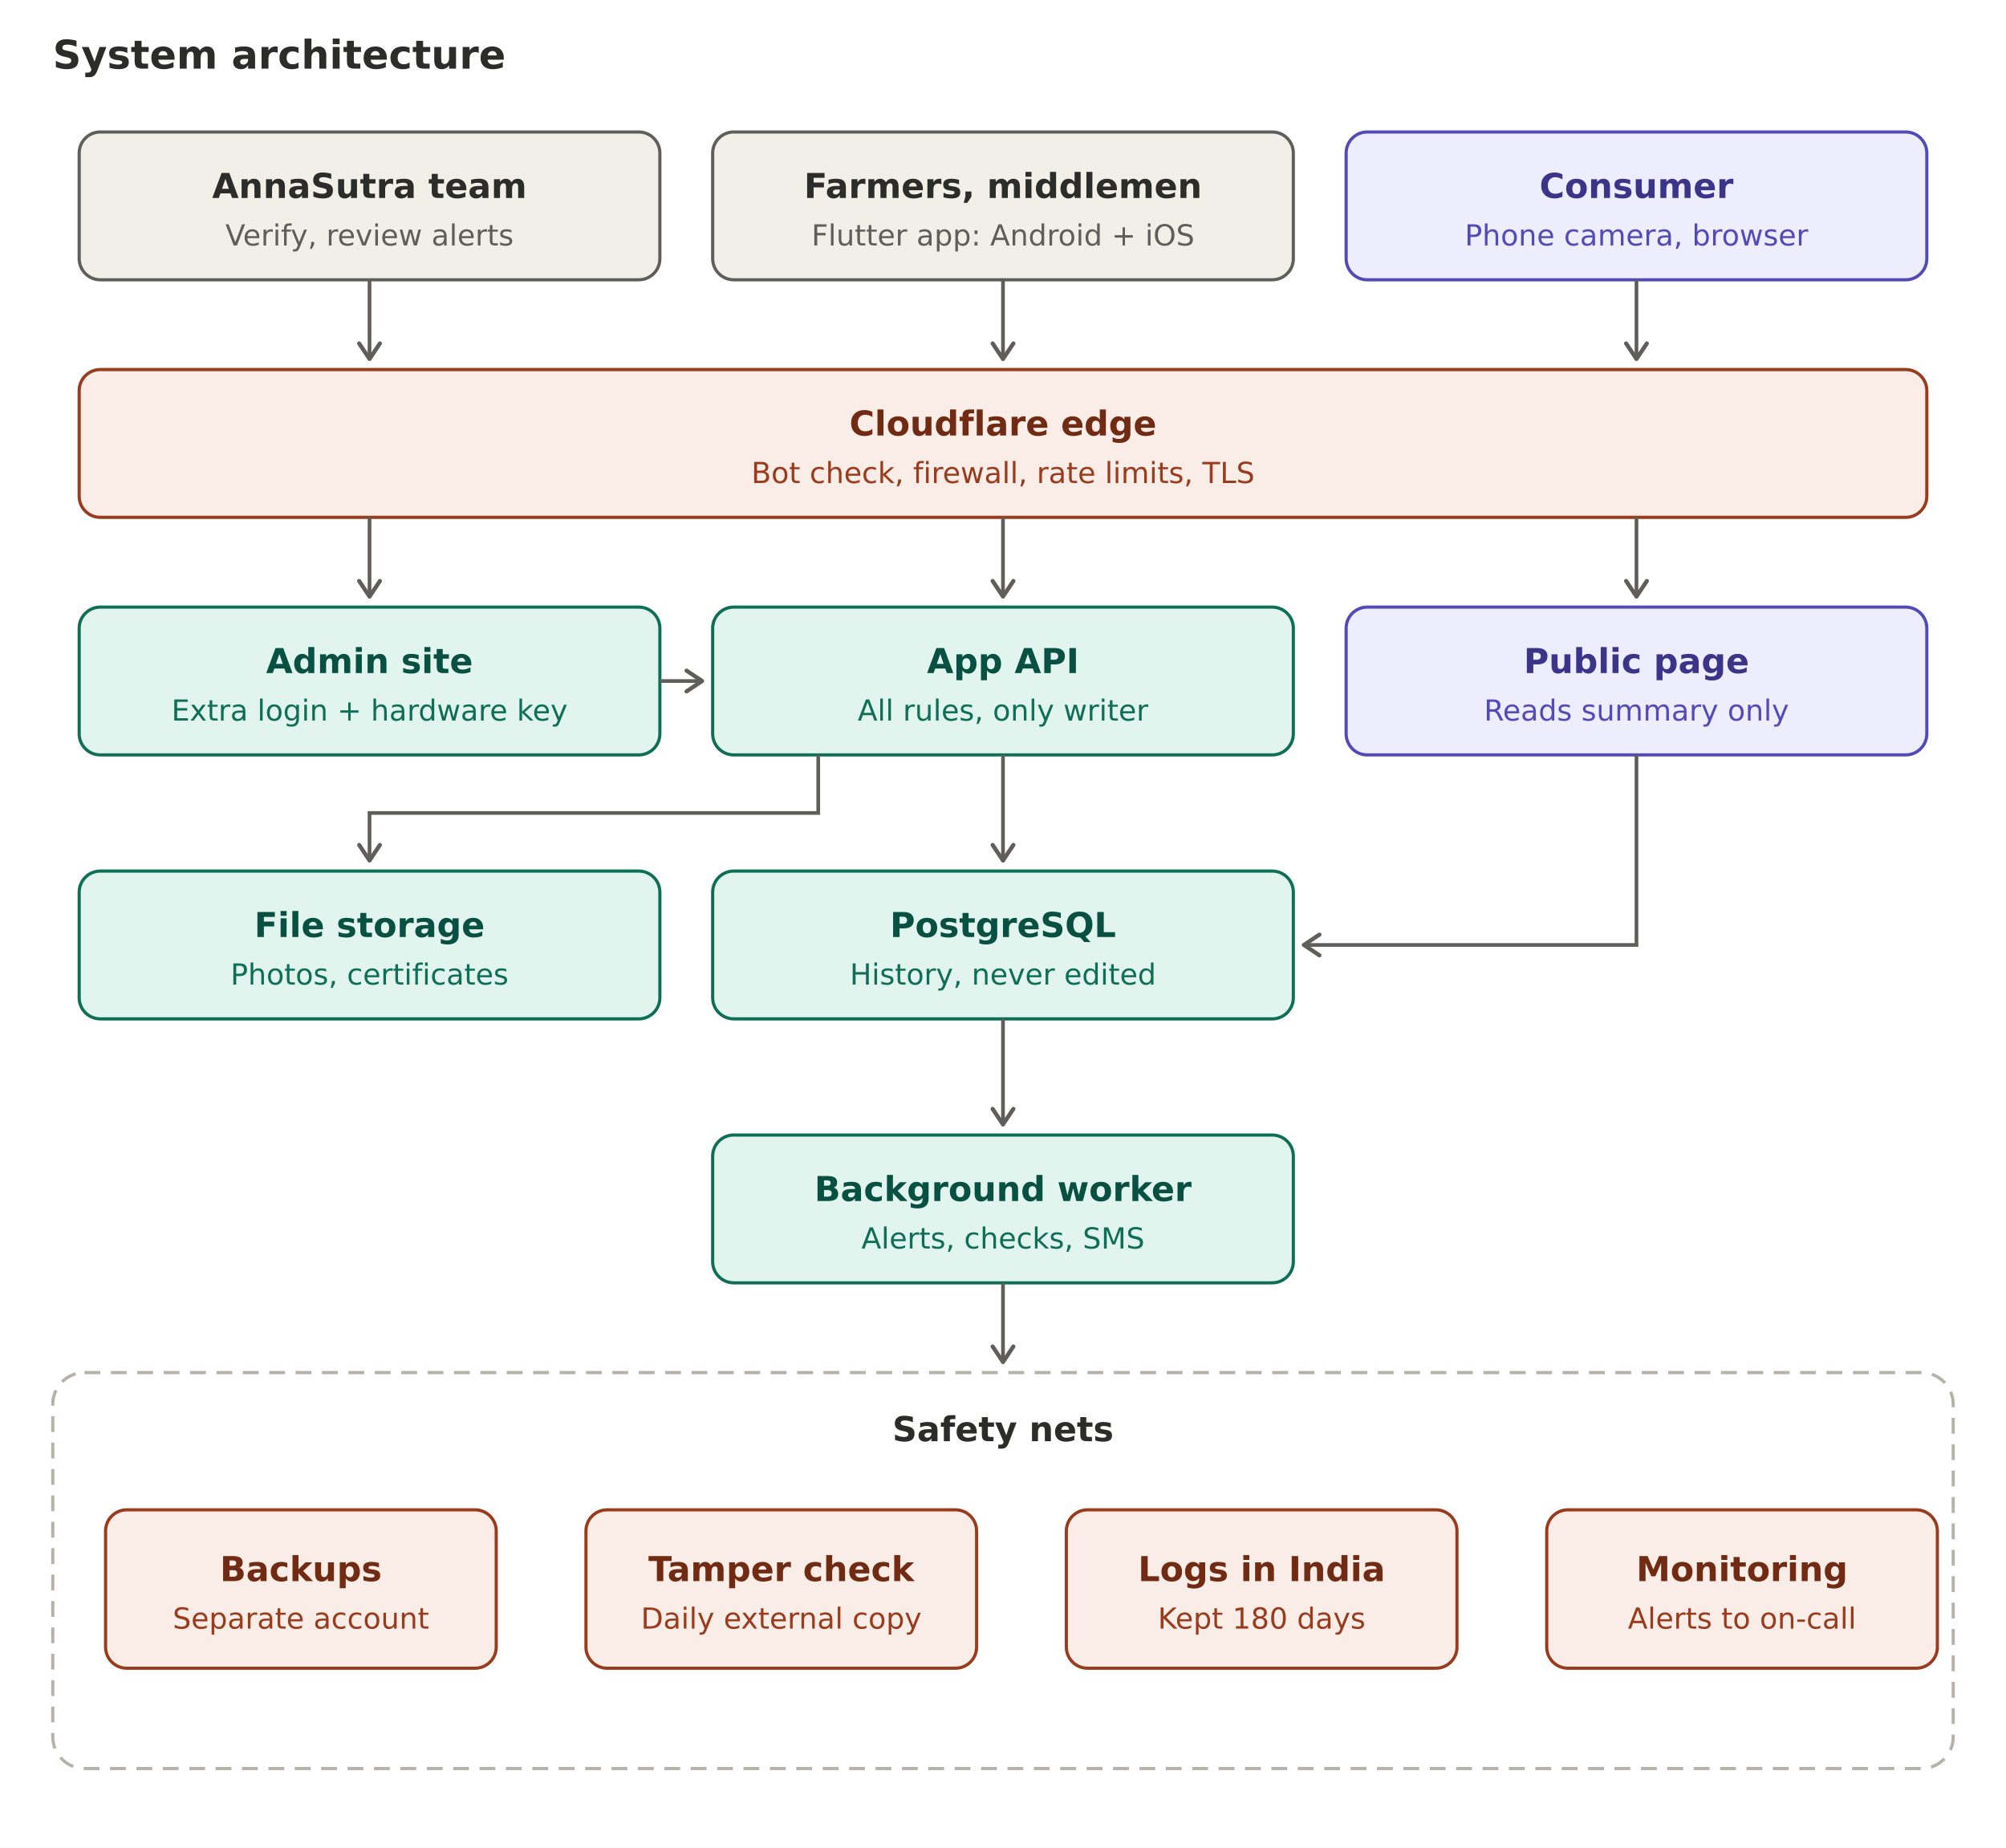
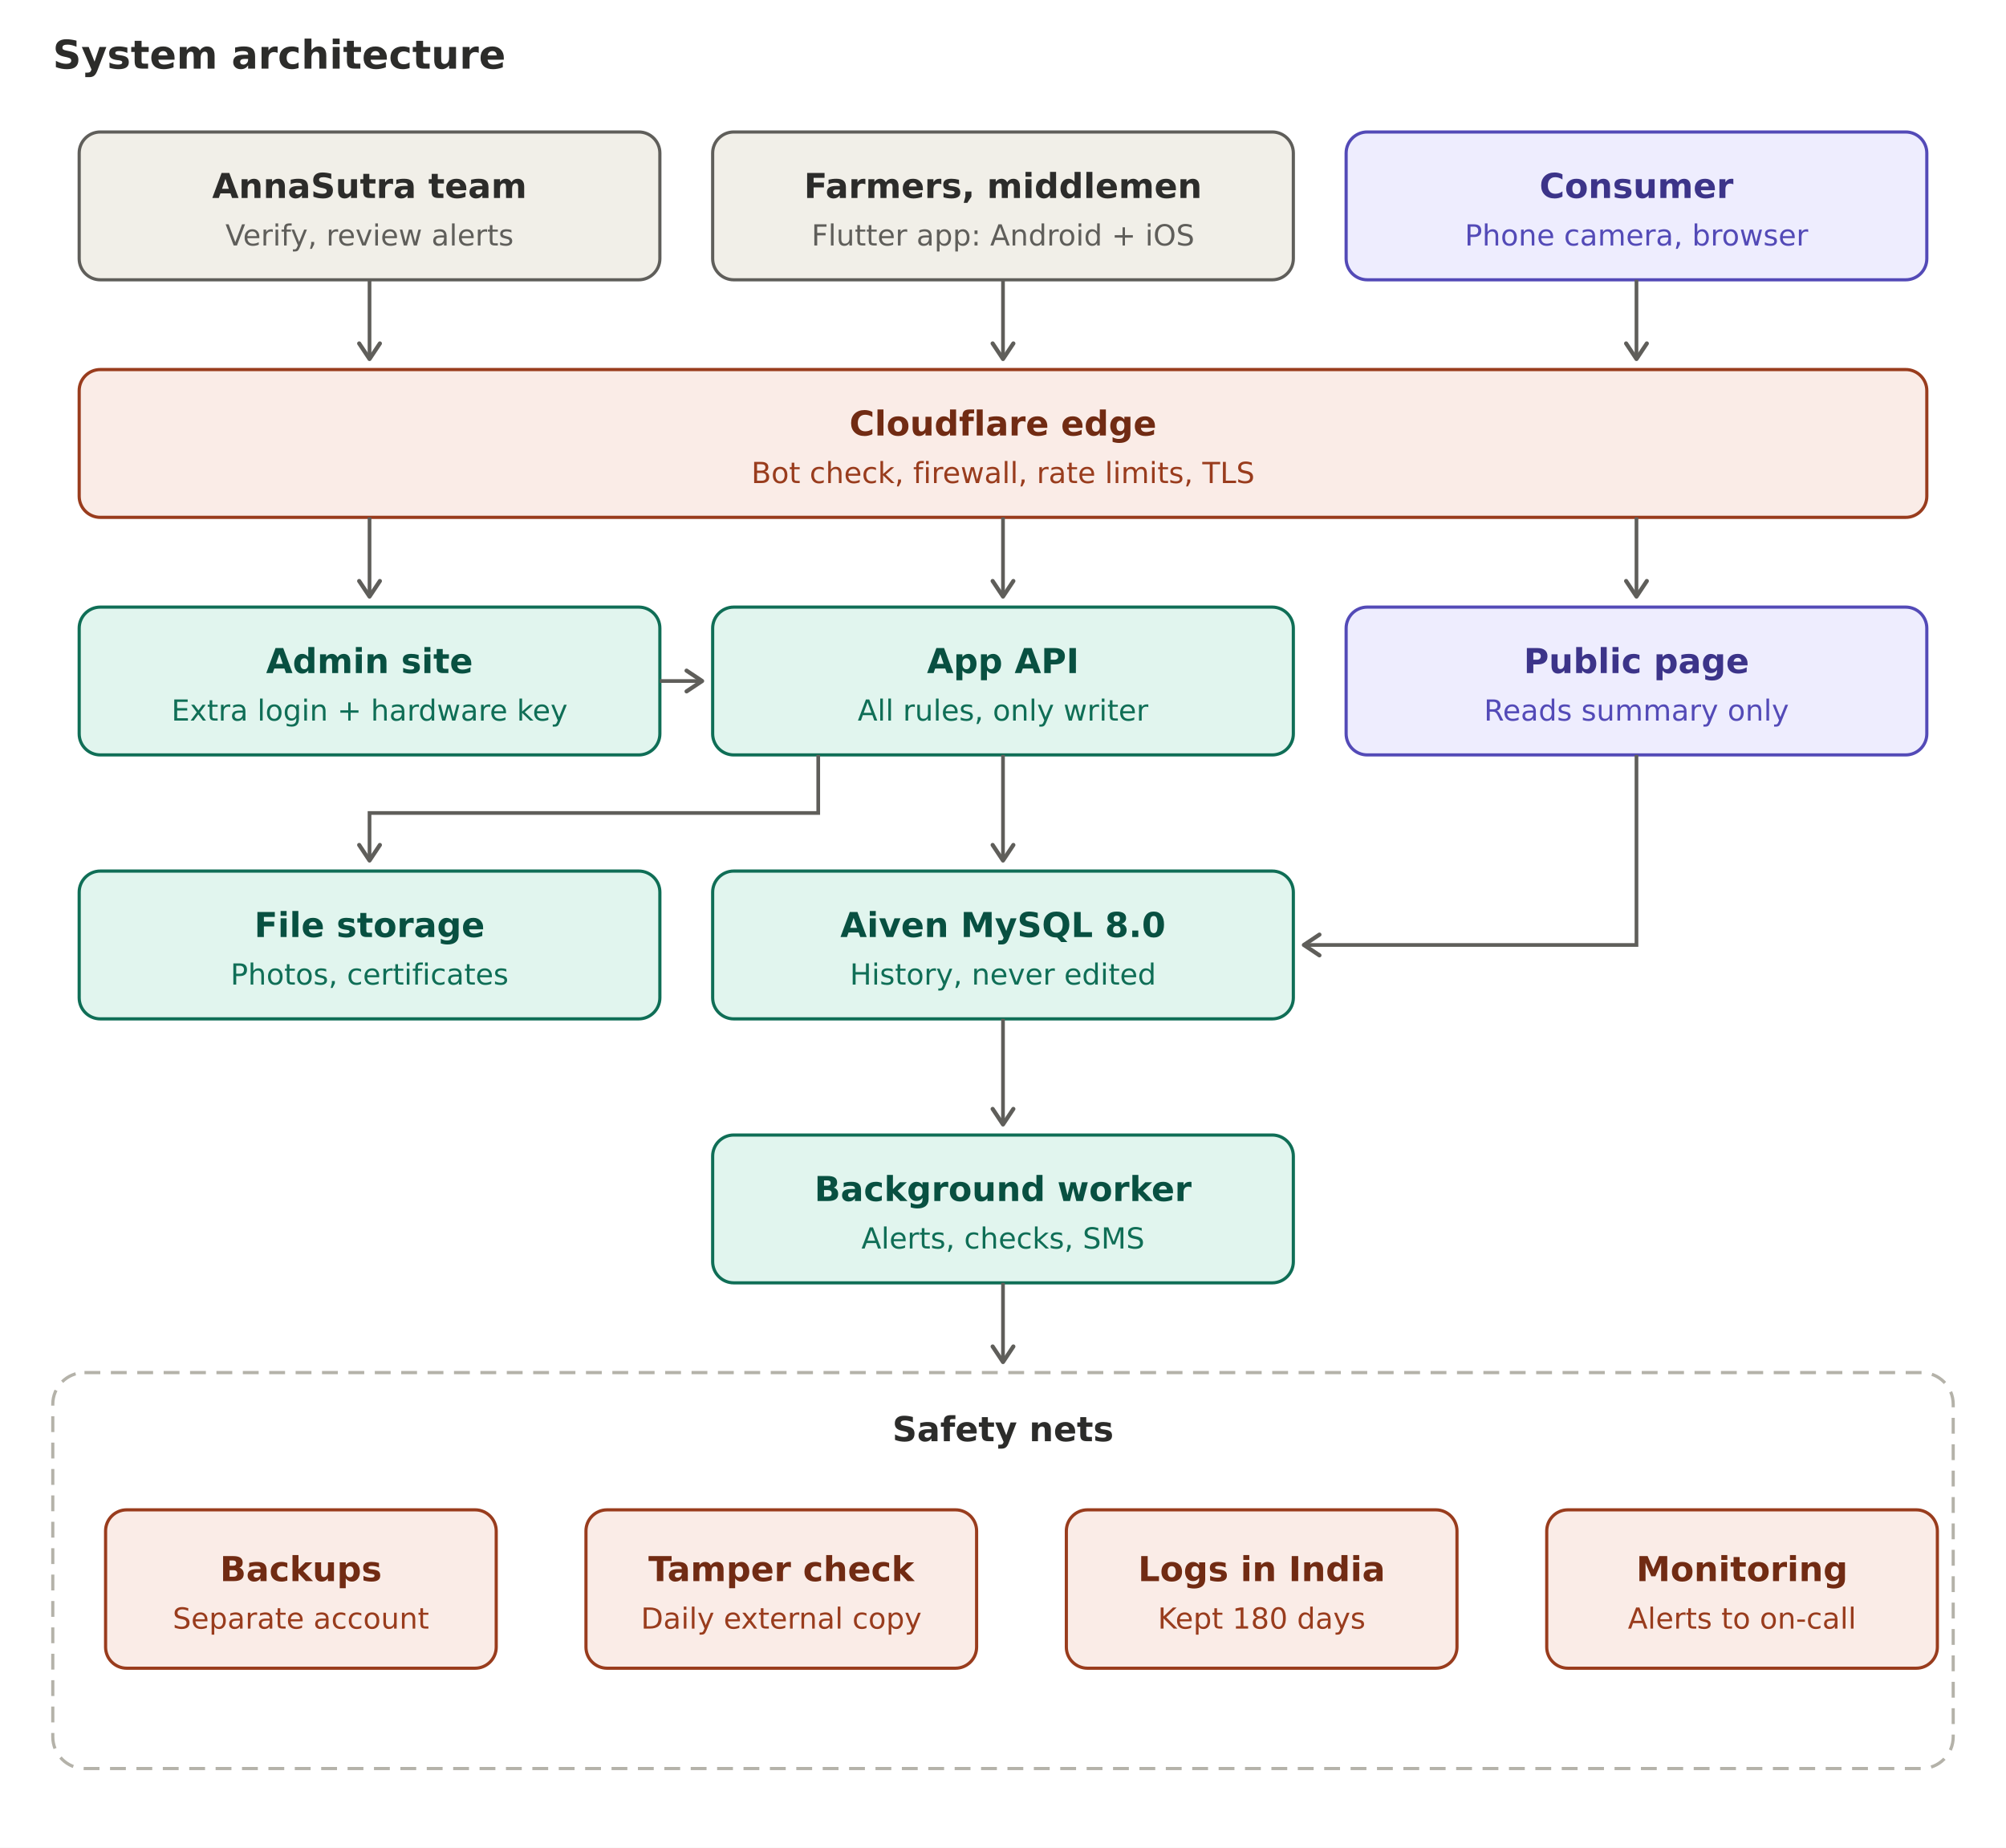
<svg xmlns="http://www.w3.org/2000/svg" width="760" height="700" viewBox="0 0 760 700" role="img">
  <defs>
    <marker id="ah" viewBox="0 0 10 10" refX="8" refY="5" markerWidth="7" markerHeight="7" orient="auto">
      <path d="M2 1L8 5L2 9" fill="none" stroke="#5F5E5A" stroke-width="1.6" stroke-linecap="round" stroke-linejoin="round" />
    </marker>
  </defs>
  <rect width="100%" height="100%" fill="#FFFFFF" />
  <text x="20" y="26" font-family="DejaVu Sans, Arial, Helvetica, sans-serif" font-size="15" font-weight="700" text-anchor="start" fill="#2C2C2A">System architecture</text>
  <rect x="30" y="50" width="220" height="56" rx="8" fill="#F1EFE8" stroke="#5F5E5A" stroke-width="1.2" />
  <text x="140.0" y="75.0" font-family="DejaVu Sans, Arial, Helvetica, sans-serif" font-size="13" font-weight="700" text-anchor="middle" fill="#2C2C2A">AnnaSutra team</text>
  <text x="140.0" y="93.0" font-family="DejaVu Sans, Arial, Helvetica, sans-serif" font-size="11" font-weight="400" text-anchor="middle" fill="#5F5E5A">Verify, review alerts</text>
  <rect x="270" y="50" width="220" height="56" rx="8" fill="#F1EFE8" stroke="#5F5E5A" stroke-width="1.2" />
  <text x="380.0" y="75.0" font-family="DejaVu Sans, Arial, Helvetica, sans-serif" font-size="13" font-weight="700" text-anchor="middle" fill="#2C2C2A">Farmers, middlemen</text>
  <text x="380.0" y="93.0" font-family="DejaVu Sans, Arial, Helvetica, sans-serif" font-size="11" font-weight="400" text-anchor="middle" fill="#5F5E5A">Flutter app: Android + iOS</text>
  <rect x="510" y="50" width="220" height="56" rx="8" fill="#EEEDFE" stroke="#534AB7" stroke-width="1.2" />
  <text x="620.0" y="75.0" font-family="DejaVu Sans, Arial, Helvetica, sans-serif" font-size="13" font-weight="700" text-anchor="middle" fill="#3C3489">Consumer</text>
  <text x="620.0" y="93.0" font-family="DejaVu Sans, Arial, Helvetica, sans-serif" font-size="11" font-weight="400" text-anchor="middle" fill="#534AB7">Phone camera, browser</text>
  <path d="M140 106 L140 136" fill="none" stroke="#5F5E5A" stroke-width="1.4" marker-end="url(#ah)" />
  <path d="M380 106 L380 136" fill="none" stroke="#5F5E5A" stroke-width="1.4" marker-end="url(#ah)" />
  <path d="M620 106 L620 136" fill="none" stroke="#5F5E5A" stroke-width="1.4" marker-end="url(#ah)" />
  <rect x="30" y="140" width="700" height="56" rx="8" fill="#FAECE7" stroke="#993C1D" stroke-width="1.2" />
  <text x="380.0" y="165.0" font-family="DejaVu Sans, Arial, Helvetica, sans-serif" font-size="13" font-weight="700" text-anchor="middle" fill="#712B13">Cloudflare edge</text>
  <text x="380.0" y="183.0" font-family="DejaVu Sans, Arial, Helvetica, sans-serif" font-size="11" font-weight="400" text-anchor="middle" fill="#993C1D">Bot check, firewall, rate limits, TLS</text>
  <path d="M140 196 L140 226" fill="none" stroke="#5F5E5A" stroke-width="1.4" marker-end="url(#ah)" />
  <path d="M380 196 L380 226" fill="none" stroke="#5F5E5A" stroke-width="1.4" marker-end="url(#ah)" />
  <path d="M620 196 L620 226" fill="none" stroke="#5F5E5A" stroke-width="1.4" marker-end="url(#ah)" />
  <rect x="30" y="230" width="220" height="56" rx="8" fill="#E1F5EE" stroke="#0F6E56" stroke-width="1.2" />
  <text x="140.0" y="255.0" font-family="DejaVu Sans, Arial, Helvetica, sans-serif" font-size="13" font-weight="700" text-anchor="middle" fill="#085041">Admin site</text>
  <text x="140.0" y="273.0" font-family="DejaVu Sans, Arial, Helvetica, sans-serif" font-size="11" font-weight="400" text-anchor="middle" fill="#0F6E56">Extra login + hardware key</text>
  <rect x="270" y="230" width="220" height="56" rx="8" fill="#E1F5EE" stroke="#0F6E56" stroke-width="1.2" />
  <text x="380.0" y="255.0" font-family="DejaVu Sans, Arial, Helvetica, sans-serif" font-size="13" font-weight="700" text-anchor="middle" fill="#085041">App API</text>
  <text x="380.0" y="273.0" font-family="DejaVu Sans, Arial, Helvetica, sans-serif" font-size="11" font-weight="400" text-anchor="middle" fill="#0F6E56">All rules, only writer</text>
  <rect x="510" y="230" width="220" height="56" rx="8" fill="#EEEDFE" stroke="#534AB7" stroke-width="1.2" />
  <text x="620.0" y="255.0" font-family="DejaVu Sans, Arial, Helvetica, sans-serif" font-size="13" font-weight="700" text-anchor="middle" fill="#3C3489">Public page</text>
  <text x="620.0" y="273.0" font-family="DejaVu Sans, Arial, Helvetica, sans-serif" font-size="11" font-weight="400" text-anchor="middle" fill="#534AB7">Reads summary only</text>
  <path d="M250 258 L266 258" fill="none" stroke="#5F5E5A" stroke-width="1.4" marker-end="url(#ah)" />
  <rect x="30" y="330" width="220" height="56" rx="8" fill="#E1F5EE" stroke="#0F6E56" stroke-width="1.2" />
  <text x="140.0" y="355.0" font-family="DejaVu Sans, Arial, Helvetica, sans-serif" font-size="13" font-weight="700" text-anchor="middle" fill="#085041">File storage</text>
  <text x="140.0" y="373.0" font-family="DejaVu Sans, Arial, Helvetica, sans-serif" font-size="11" font-weight="400" text-anchor="middle" fill="#0F6E56">Photos, certificates</text>
  <rect x="270" y="330" width="220" height="56" rx="8" fill="#E1F5EE" stroke="#0F6E56" stroke-width="1.2" />
-   <text x="380.0" y="355.0" font-family="DejaVu Sans, Arial, Helvetica, sans-serif" font-size="13" font-weight="700" text-anchor="middle" fill="#085041">PostgreSQL</text>
+   <text x="380.0" y="355.0" font-family="DejaVu Sans, Arial, Helvetica, sans-serif" font-size="13" font-weight="700" text-anchor="middle" fill="#085041">Aiven MySQL 8.0</text>
  <text x="380.0" y="373.0" font-family="DejaVu Sans, Arial, Helvetica, sans-serif" font-size="11" font-weight="400" text-anchor="middle" fill="#0F6E56">History, never edited</text>
  <path d="M310 286 L310 308 L140 308 L140 326" fill="none" stroke="#5F5E5A" stroke-width="1.4" marker-end="url(#ah)" />
  <path d="M380 286 L380 326" fill="none" stroke="#5F5E5A" stroke-width="1.4" marker-end="url(#ah)" />
  <path d="M620 286 L620 358 L494 358" fill="none" stroke="#5F5E5A" stroke-width="1.4" marker-end="url(#ah)" />
  <rect x="270" y="430" width="220" height="56" rx="8" fill="#E1F5EE" stroke="#0F6E56" stroke-width="1.2" />
  <text x="380.0" y="455.0" font-family="DejaVu Sans, Arial, Helvetica, sans-serif" font-size="13" font-weight="700" text-anchor="middle" fill="#085041">Background worker</text>
  <text x="380.0" y="473.0" font-family="DejaVu Sans, Arial, Helvetica, sans-serif" font-size="11" font-weight="400" text-anchor="middle" fill="#0F6E56">Alerts, checks, SMS</text>
  <path d="M380 386 L380 426" fill="none" stroke="#5F5E5A" stroke-width="1.4" marker-end="url(#ah)" />
  <rect x="20" y="520" width="720" height="150" rx="12" fill="#FFFFFF" stroke="#B4B2A9" stroke-width="1.2" stroke-dasharray="6 4" />
  <text x="380" y="546" font-family="DejaVu Sans, Arial, Helvetica, sans-serif" font-size="13" font-weight="700" text-anchor="middle" fill="#2C2C2A">Safety nets</text>
  <path d="M380 486 L380 516" fill="none" stroke="#5F5E5A" stroke-width="1.4" marker-end="url(#ah)" />
  <rect x="40" y="572" width="148" height="60" rx="8" fill="#FAECE7" stroke="#993C1D" stroke-width="1.2" />
  <text x="114.0" y="599.0" font-family="DejaVu Sans, Arial, Helvetica, sans-serif" font-size="13" font-weight="700" text-anchor="middle" fill="#712B13">Backups</text>
  <text x="114.0" y="617.0" font-family="DejaVu Sans, Arial, Helvetica, sans-serif" font-size="11" font-weight="400" text-anchor="middle" fill="#993C1D">Separate account</text>
  <rect x="222" y="572" width="148" height="60" rx="8" fill="#FAECE7" stroke="#993C1D" stroke-width="1.2" />
  <text x="296.0" y="599.0" font-family="DejaVu Sans, Arial, Helvetica, sans-serif" font-size="13" font-weight="700" text-anchor="middle" fill="#712B13">Tamper check</text>
  <text x="296.0" y="617.0" font-family="DejaVu Sans, Arial, Helvetica, sans-serif" font-size="11" font-weight="400" text-anchor="middle" fill="#993C1D">Daily external copy</text>
  <rect x="404" y="572" width="148" height="60" rx="8" fill="#FAECE7" stroke="#993C1D" stroke-width="1.2" />
  <text x="478.0" y="599.0" font-family="DejaVu Sans, Arial, Helvetica, sans-serif" font-size="13" font-weight="700" text-anchor="middle" fill="#712B13">Logs in India</text>
  <text x="478.0" y="617.0" font-family="DejaVu Sans, Arial, Helvetica, sans-serif" font-size="11" font-weight="400" text-anchor="middle" fill="#993C1D">Kept 180 days</text>
  <rect x="586" y="572" width="148" height="60" rx="8" fill="#FAECE7" stroke="#993C1D" stroke-width="1.2" />
  <text x="660.0" y="599.0" font-family="DejaVu Sans, Arial, Helvetica, sans-serif" font-size="13" font-weight="700" text-anchor="middle" fill="#712B13">Monitoring</text>
  <text x="660.0" y="617.0" font-family="DejaVu Sans, Arial, Helvetica, sans-serif" font-size="11" font-weight="400" text-anchor="middle" fill="#993C1D">Alerts to on-call</text>
</svg>
